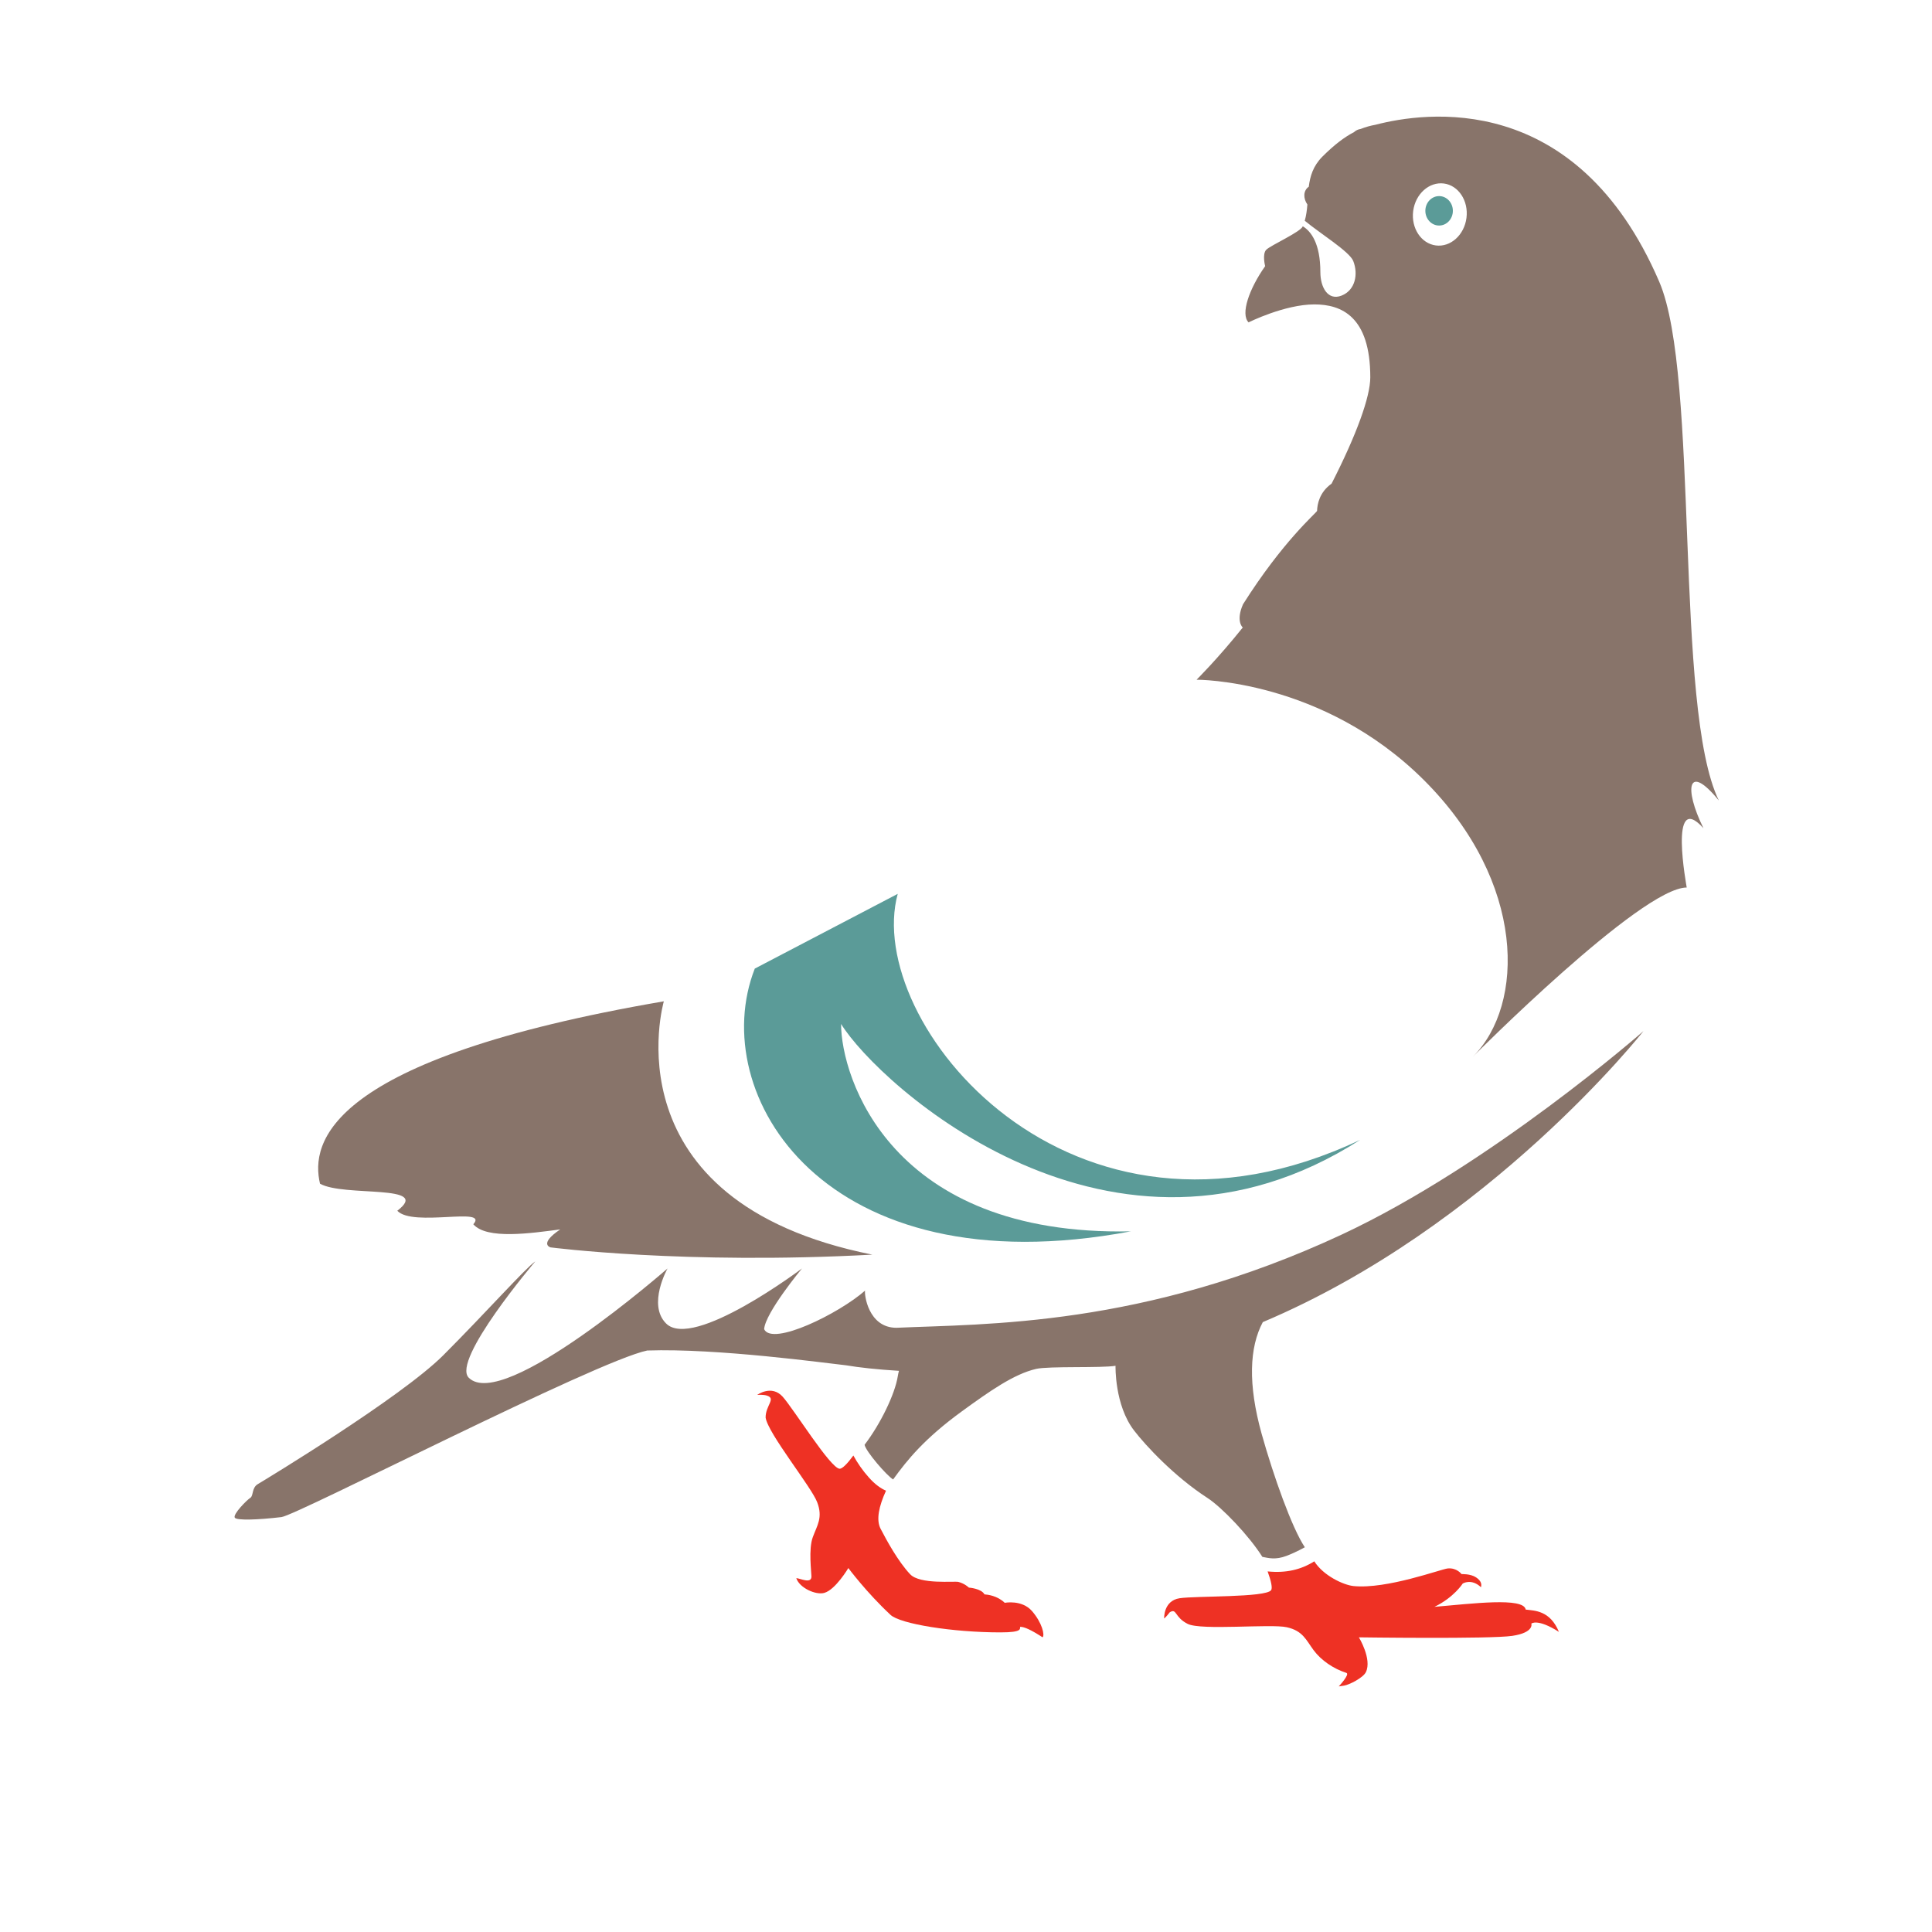
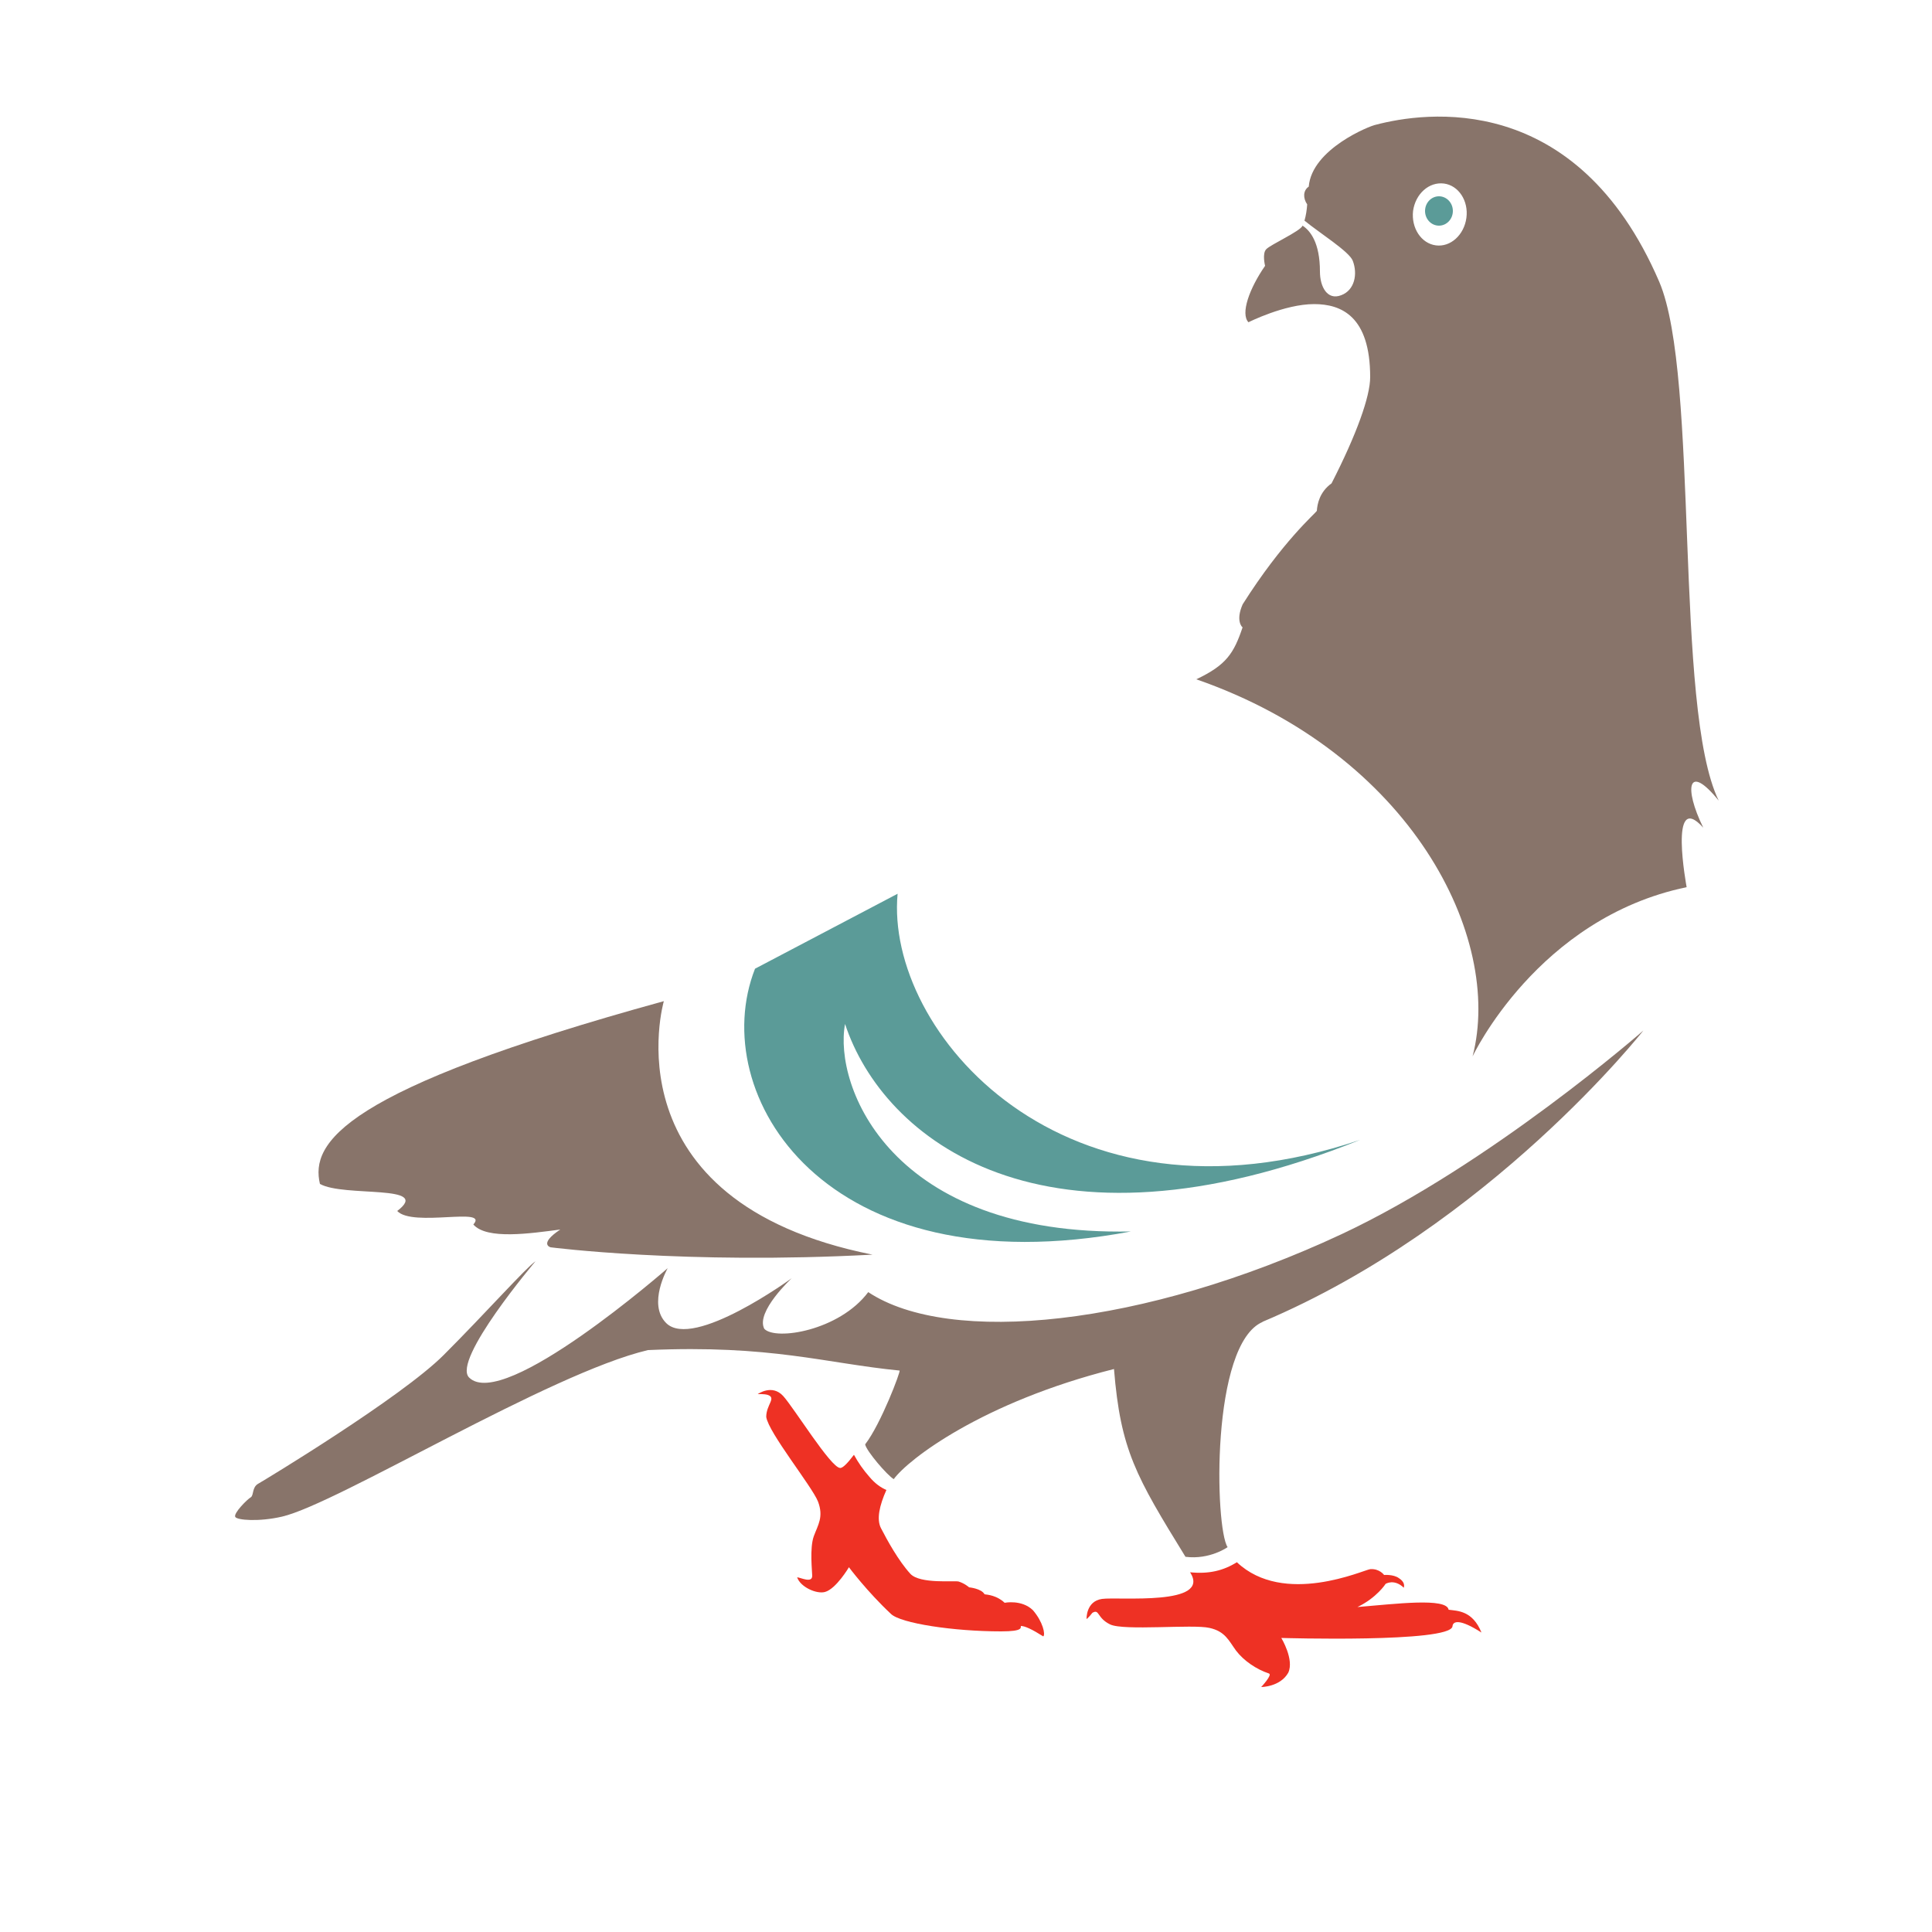
- <svg xmlns="http://www.w3.org/2000/svg" version="1.1" x="0px" y="0px" width="500px" height="500px" viewBox="0 0 500 500" style="enable-background:new 0 0 500 500;" xml:space="preserve">
+ <svg xmlns="http://www.w3.org/2000/svg" version="1.1" id="Layer_1" x="0px" y="0px" viewBox="0 0 500 500" style="enable-background:new 0 0 500 500;" xml:space="preserve">
  <style type="text/css">
-   
-   	#brown{fill:#88746A;}
-   	#red{fill:#EE3124;}
-   	#blue{fill:#5B9B98;}
-   
-   </style>
+ 	.st0{fill:#88746A;}
+ 	.st1{fill:#5B9B98;}
+ 	.st2{fill:#EE3124;}
+ </style>
  <g id="brown">
-     <path d="M444.83,207.17c-11.67-24-4.9-109.84-15.42-134.26C407.93,23,368.53,29.02,355.97,32.29   c-1.29,0.23-2.54,0.57-3.82,1.08c0.01,0,0.01,0,0.01,0c-0.7,0.1-1.27,0.39-1.74,0.82c-2.46,1.28-5.08,3.24-8.21,6.37   c-2.37,2.39-3.16,5.04-3.5,7.76c-1.47,1.01-1.46,3.02-0.36,4.61c-0.12,1.43-0.29,2.83-0.68,4.2c3.89,3.23,11.59,7.98,12.55,10.42   c1.34,3.41,0.53,7.55-3.02,8.95c-3.56,1.4-5.49-2.17-5.49-6.05c0-7.53-2.46-10.62-4.55-11.89c-0.45,1.41-8.28,4.91-9.44,6.06   c-1.12,1.12-0.3,4.26-0.3,4.26c-4.14,5.86-6.43,12.41-4.29,14.55c0,0,9.29-4.65,17.04-4.65c6.99,0,14.46,3.11,14.46,18.87   c0,5.03-3.53,14.82-10.02,27.52c-3.14,2.2-3.71,5.36-3.75,7.05c-0.38,0.7-8.9,7.91-19.17,24.17c-1.9,4.31-0.13,5.94-0.13,5.94   s0.04,0.01,0.09,0.04c-6.56,8.19-11.98,13.54-11.98,13.54s32.61-0.24,58.94,26.08c26.33,26.33,26.08,57.98,12.56,71.5   c0,0,43.54-43.8,55.35-43.8c0.02-0.13-4.83-25.52,4.33-15.35C435.67,203.83,436.83,197.33,444.83,207.17z M379.52,56.4   c-0.57,4.43-4.12,7.62-7.93,7.12c-3.81-0.5-6.43-4.49-5.86-8.91c0.58-4.43,4.13-7.61,7.95-7.12   C377.48,47.99,380.09,51.99,379.52,56.4z" />
-     <path d="M425.33,266.84c0,0-39.45,34.63-78.1,52.67c-51.38,23.97-92.37,23.08-115.23,24.12   c-7.35,0-8.36-8.77-8.12-9.62c-6.8,5.98-24,14.43-26.12,9.99c0.25-4.23,9.79-15.72,9.79-15.72s-28.16,21.23-35.17,14.23   c-4.89-4.89,0.38-14.23,0.38-14.23s-42.48,37.23-51.45,28.27c-4.53-4.53,17.23-30.11,17.23-30.11   c-2.5,1.69-12.89,13.37-23.83,24.31c-10.96,10.96-46.38,32.39-47.99,33.34c-1.6,0.94-1.1,3.03-1.93,3.54   c-0.89,0.55-4.56,4.25-4.03,5.14c0.45,0.75,5.84,0.59,12.08-0.15c4.03-0.48,81.41-40.36,94.66-43.11   c18.25-0.62,46.43,3.29,51.47,3.83c3.38,0.57,7.86,1.07,13.68,1.43c-0.12,0.42-0.22,0.87-0.3,1.38c-0.74,4.67-4.49,12.38-8.6,17.76   c0.3,1.67,5.7,7.96,7.39,8.97c3.69-5.11,8.12-10.58,17.78-17.62c7.22-5.25,13.47-9.65,19.23-10.99c3.28-0.76,16.9-0.18,20.59-0.81   l-0.04,0.01c0,0-0.29,10.15,4.81,16.76c2.98,3.88,10.4,11.88,18.95,17.42c3.77,2.44,10.82,9.83,14.24,15.27   c1.58,0.28,3.36,0.85,6.3-0.28c2.48-0.95,4.69-2.21,4.69-2.21c-3.33-4.97-8.11-18.42-11.18-29.36c-3.58-12.84-3.17-22.4,0.3-28.9   l-0.06,0.02C385.56,317.37,425.33,266.84,425.33,266.84z" />
-     <path d="M171.8,259.14c0,0-15.1,51.75,53.96,65.56c-48.6,2.64-83.28-1.88-83.28-1.88s-3.16-0.82,2.51-4.65   c-7.67,1-19,2.67-22.5-1.33c4.17-4.67-15.67,0.83-19.67-3.5c9.17-7-13.83-3.5-20-7C80.33,295.83,84.44,274.11,171.8,259.14z" />
+     <path class="st0" d="M444.8,207.2c-11.7-24-4.9-109.8-15.4-134.3C407.9,23,368.5,29,356,32.3c-1.3,0.2-16.5,6.2-17.3,16   c-1.5,1-1.5,3-0.4,4.6c-0.1,1.4-0.3,2.8-0.7,4.2c3.9,3.2,11.6,8,12.5,10.4c1.3,3.4,0.5,7.6-3,8.9c-3.6,1.4-5.5-2.2-5.5-6.1   c0-7.5-2.5-10.6-4.5-11.9c-0.5,1.4-8.3,4.9-9.4,6.1c-1.1,1.1-0.3,4.3-0.3,4.3c-4.1,5.9-6.4,12.4-4.3,14.6c0,0,9.3-4.7,17-4.7   c7,0,14.5,3.1,14.5,18.9c0,5-3.5,14.8-10,27.5c-3.1,2.2-3.7,5.4-3.8,7.1c-0.4,0.7-8.9,7.9-19.2,24.2c-1.9,4.3-0.1,5.9-0.1,5.9   s0,0,0.1,0c-2.3,6.8-4.2,9.8-12,13.5c55.6,19.3,79.5,66.8,71.5,97.6c0,0,16.8-35.8,55.4-43.8c0-0.1-4.8-25.5,4.3-15.4   C435.7,203.8,436.8,197.3,444.8,207.2z M379.5,56.4c-0.6,4.4-4.1,7.6-7.9,7.1c-3.8-0.5-6.4-4.5-5.9-8.9c0.6-4.4,4.1-7.6,8-7.1   C377.5,48,380.1,52,379.5,56.4z" />
+     <path class="st0" d="M317.7,400.4c-3.3-5-4.4-52.6,9.1-58.3l-0.1,0c58.8-24.8,98.6-75.4,98.6-75.4s-39.5,34.6-78.1,52.7   c-51.4,24-101.5,28.9-122.5,15c-7.5,10-24,12.6-26.9,9.5c-2.3-4.4,7.1-13.1,7.1-13.1s-25.5,18.6-32.5,11.6   c-4.9-4.9,0.4-14.2,0.4-14.2s-42.5,37.2-51.4,28.3c-4.5-4.5,17.2-30.1,17.2-30.1c-2.5,1.7-12.9,13.4-23.8,24.3   c-11,11-46.4,32.4-48,33.3c-1.6,0.9-1.1,3-1.9,3.5c-0.9,0.5-4.6,4.2-4,5.1c0.5,0.8,6,1.3,12.1-0.1c14.5-3.4,69.2-37.1,94.7-43.1   c31.9-1.4,45.8,3.4,65.1,5.3c0.4,0-4.8,13.8-8.9,19.1c0.3,1.7,5.7,8,7.4,9c3.7-5.1,22.9-19.9,57-28.5c1.7,21,5.7,27.8,18.5,48.6   C313.1,403.7,317.7,400.4,317.7,400.4z" />
+     <path class="st0" d="M171.8,259.1c0,0-15.1,51.8,54,65.6c-48.6,2.6-83.3-1.9-83.3-1.9s-3.2-0.8,2.5-4.6c-7.7,1-19,2.7-22.5-1.3   c4.2-4.7-15.7,0.8-19.7-3.5c9.2-7-13.8-3.5-20-7C80.3,295.8,88.5,282,171.8,259.1z" />
  </g>
  <g id="blue">
-     <path d="M232.33,231.33c-9,33,44.33,99.33,119.67,63.67c-64,41-124.67-14.33-134.33-30c0,13.67,12.67,55,75,53.67   c-79.67,15-110-35.67-97.33-68L232.33,231.33z" />
-     <ellipse cx="372.44" cy="54.56" rx="3.56" ry="3.81" />
+     <path class="st1" d="M232.3,231.3C229,266.8,275,321,352,295c-82,33-123.5-0.2-133.3-30c-3,16,11.7,55,74,53.7   c-79.7,15-110-35.7-97.3-68L232.3,231.3z" />
+     <ellipse class="st1" cx="372.4" cy="54.6" rx="3.6" ry="3.8" />
  </g>
  <g id="red">
-     <path d="M394.85,416.56c-0.5-3.25-13.83-1.54-23.62-0.71c5.04-2.42,7.33-6.04,7.33-6.04s2.25-1.38,4.71,0.96   c0.21-0.74,0.12-1.62-1.27-2.55c-1.44-0.96-3.75-0.84-3.75-0.84s-1.23-1.69-3.57-1.47c-1.7,0.16-15.75,5.42-24.39,4.56   c-2.59-0.27-7.81-2.68-10.15-6.4c-3.45,2.17-7.33,3.09-12.08,2.61c0.91,2.48,1.3,4.32,0.9,4.86c-1.41,1.92-19.42,1.45-23.67,2.08   c-4.23,0.64-4.01,5.24-4.01,5.24s0.47-0.32,1.46-1.61c1.87-1.11,1.14,1.26,4.63,3.01s21.5-0.06,25.66,0.87   c4.15,0.93,4.97,3.28,6.92,5.92c1.95,2.65,5.17,4.83,8.48,5.89c1.03,0.33-1.96,3.5-1.96,3.5s0,0,1.36-0.2   c1.36-0.21,4.95-2.03,5.66-3.49c1.63-3.37-1.81-9.01-1.81-9.01s33.95,0.48,39.7-0.38c5.75-0.86,4.93-3.17,4.93-3.17   s1.54-1.42,7.14,2.14C401.15,416.77,397.19,416.85,394.85,416.56z" />
-     <path d="M260.03,414.81c-1.97-1.88-4.44-2.12-5.25-2.19c-0.81-1.52-4.03-1.75-4.03-1.75s-1.05-1.04-2.71-1.47   c-0.99-0.26-9.97,0.72-12.51-2c-3.15-3.37-6.04-8.7-7.63-11.75c-1.21-2.31-0.43-5.87,1.4-9.86c-1.38-0.59-2.87-1.65-4.45-3.43   c-1.6-1.79-2.92-3.71-4-5.67c-1.56,2.12-2.88,3.46-3.56,3.42c-2.38-0.13-11.88-15.45-14.73-18.64c-2.86-3.19-6.59-0.48-6.59-0.48   s1.6-0.13,2.57,0.21c2.34,0.78-0.41,2.53-0.4,5.66c0.58,4.09,11.84,17.93,13.35,21.92c1.52,3.98-0.01,5.96-1.14,9.04   c-1.15,3.08-0.35,9.09-0.35,10.17c0,2-2.94,0.47-3.92,0.43c0.8,2.51,5.02,4.44,7.24,3.82c2.92-0.82,6.23-6.43,6.23-6.43   s4.71,6.34,10.92,12.12c2.52,2.35,16.08,4.53,28.46,4.53c5.81,0,4.95-0.96,5.09-1.44c1.05-0.02,2.84,0.79,5.79,2.71   c0.64-0.52-0.11-3.77-2.74-6.8C264.44,413.93,260.03,414.81,260.03,414.81z" />
+     <path class="st2" d="M374.9,416.6c-0.5-3.2-13.8-1.5-23.6-0.7c5-2.4,7.3-6,7.3-6s2.2-1.4,4.7,1c0.2-0.7,0.1-1.6-1.3-2.5   c-1.4-1-3.8-0.8-3.8-0.8s-1.2-1.7-3.6-1.5c-1.7,0.2-22.3,9.7-34.5-1.8c-3.5,2.2-7.3,3.1-12.1,2.6c5.6,8.8-18.5,6.3-22.8,6.9   c-4.2,0.6-4,5.2-4,5.2s0.5-0.3,1.5-1.6c1.9-1.1,1.1,1.3,4.6,3s21.5-0.1,25.7,0.9c4.1,0.9,5,3.3,6.9,5.9c2,2.6,5.2,4.8,8.5,5.9   c1,0.3-2,3.5-2,3.5s4.9,0,7-3.7c1.6-3.4-1.8-9-1.8-9s43.7,1.3,44.3-3c0.1-1.4,1.9-2,7.5,1.6C381.1,416.8,377.2,416.9,374.9,416.6z" />
+     <path class="st2" d="M260,414.8c-2-1.9-4.4-2.1-5.2-2.2c-0.8-1.5-4-1.8-4-1.8s-1.1-1-2.7-1.5c-1-0.3-10,0.7-12.5-2   c-3.1-3.4-6-8.7-7.6-11.8c-1.2-2.3-0.4-5.9,1.4-9.9c-1.4-0.6-2.9-1.6-4.4-3.4c-1.6-1.8-2.9-3.7-4-5.7c-1.6,2.1-2.9,3.5-3.6,3.4   c-2.4-0.1-11.9-15.5-14.7-18.6c-2.9-3.2-6.6-0.5-6.6-0.5s1.6-0.1,2.6,0.2c2.3,0.8-0.4,2.5-0.4,5.7c0.6,4.1,11.8,17.9,13.4,21.9   c1.5,4,0,6-1.1,9c-1.1,3.1-0.4,9.1-0.4,10.2c0,2-2.9,0.5-3.9,0.4c0.8,2.5,5,4.4,7.2,3.8c2.9-0.8,6.2-6.4,6.2-6.4s4.7,6.3,10.9,12.1   c2.5,2.4,16.1,4.5,28.5,4.5c5.8,0,5-1,5.1-1.4c1,0,2.8,0.8,5.8,2.7c0.6-0.5-0.1-3.8-2.7-6.8C264.4,413.9,260,414.8,260,414.8z" />
  </g>
</svg>
